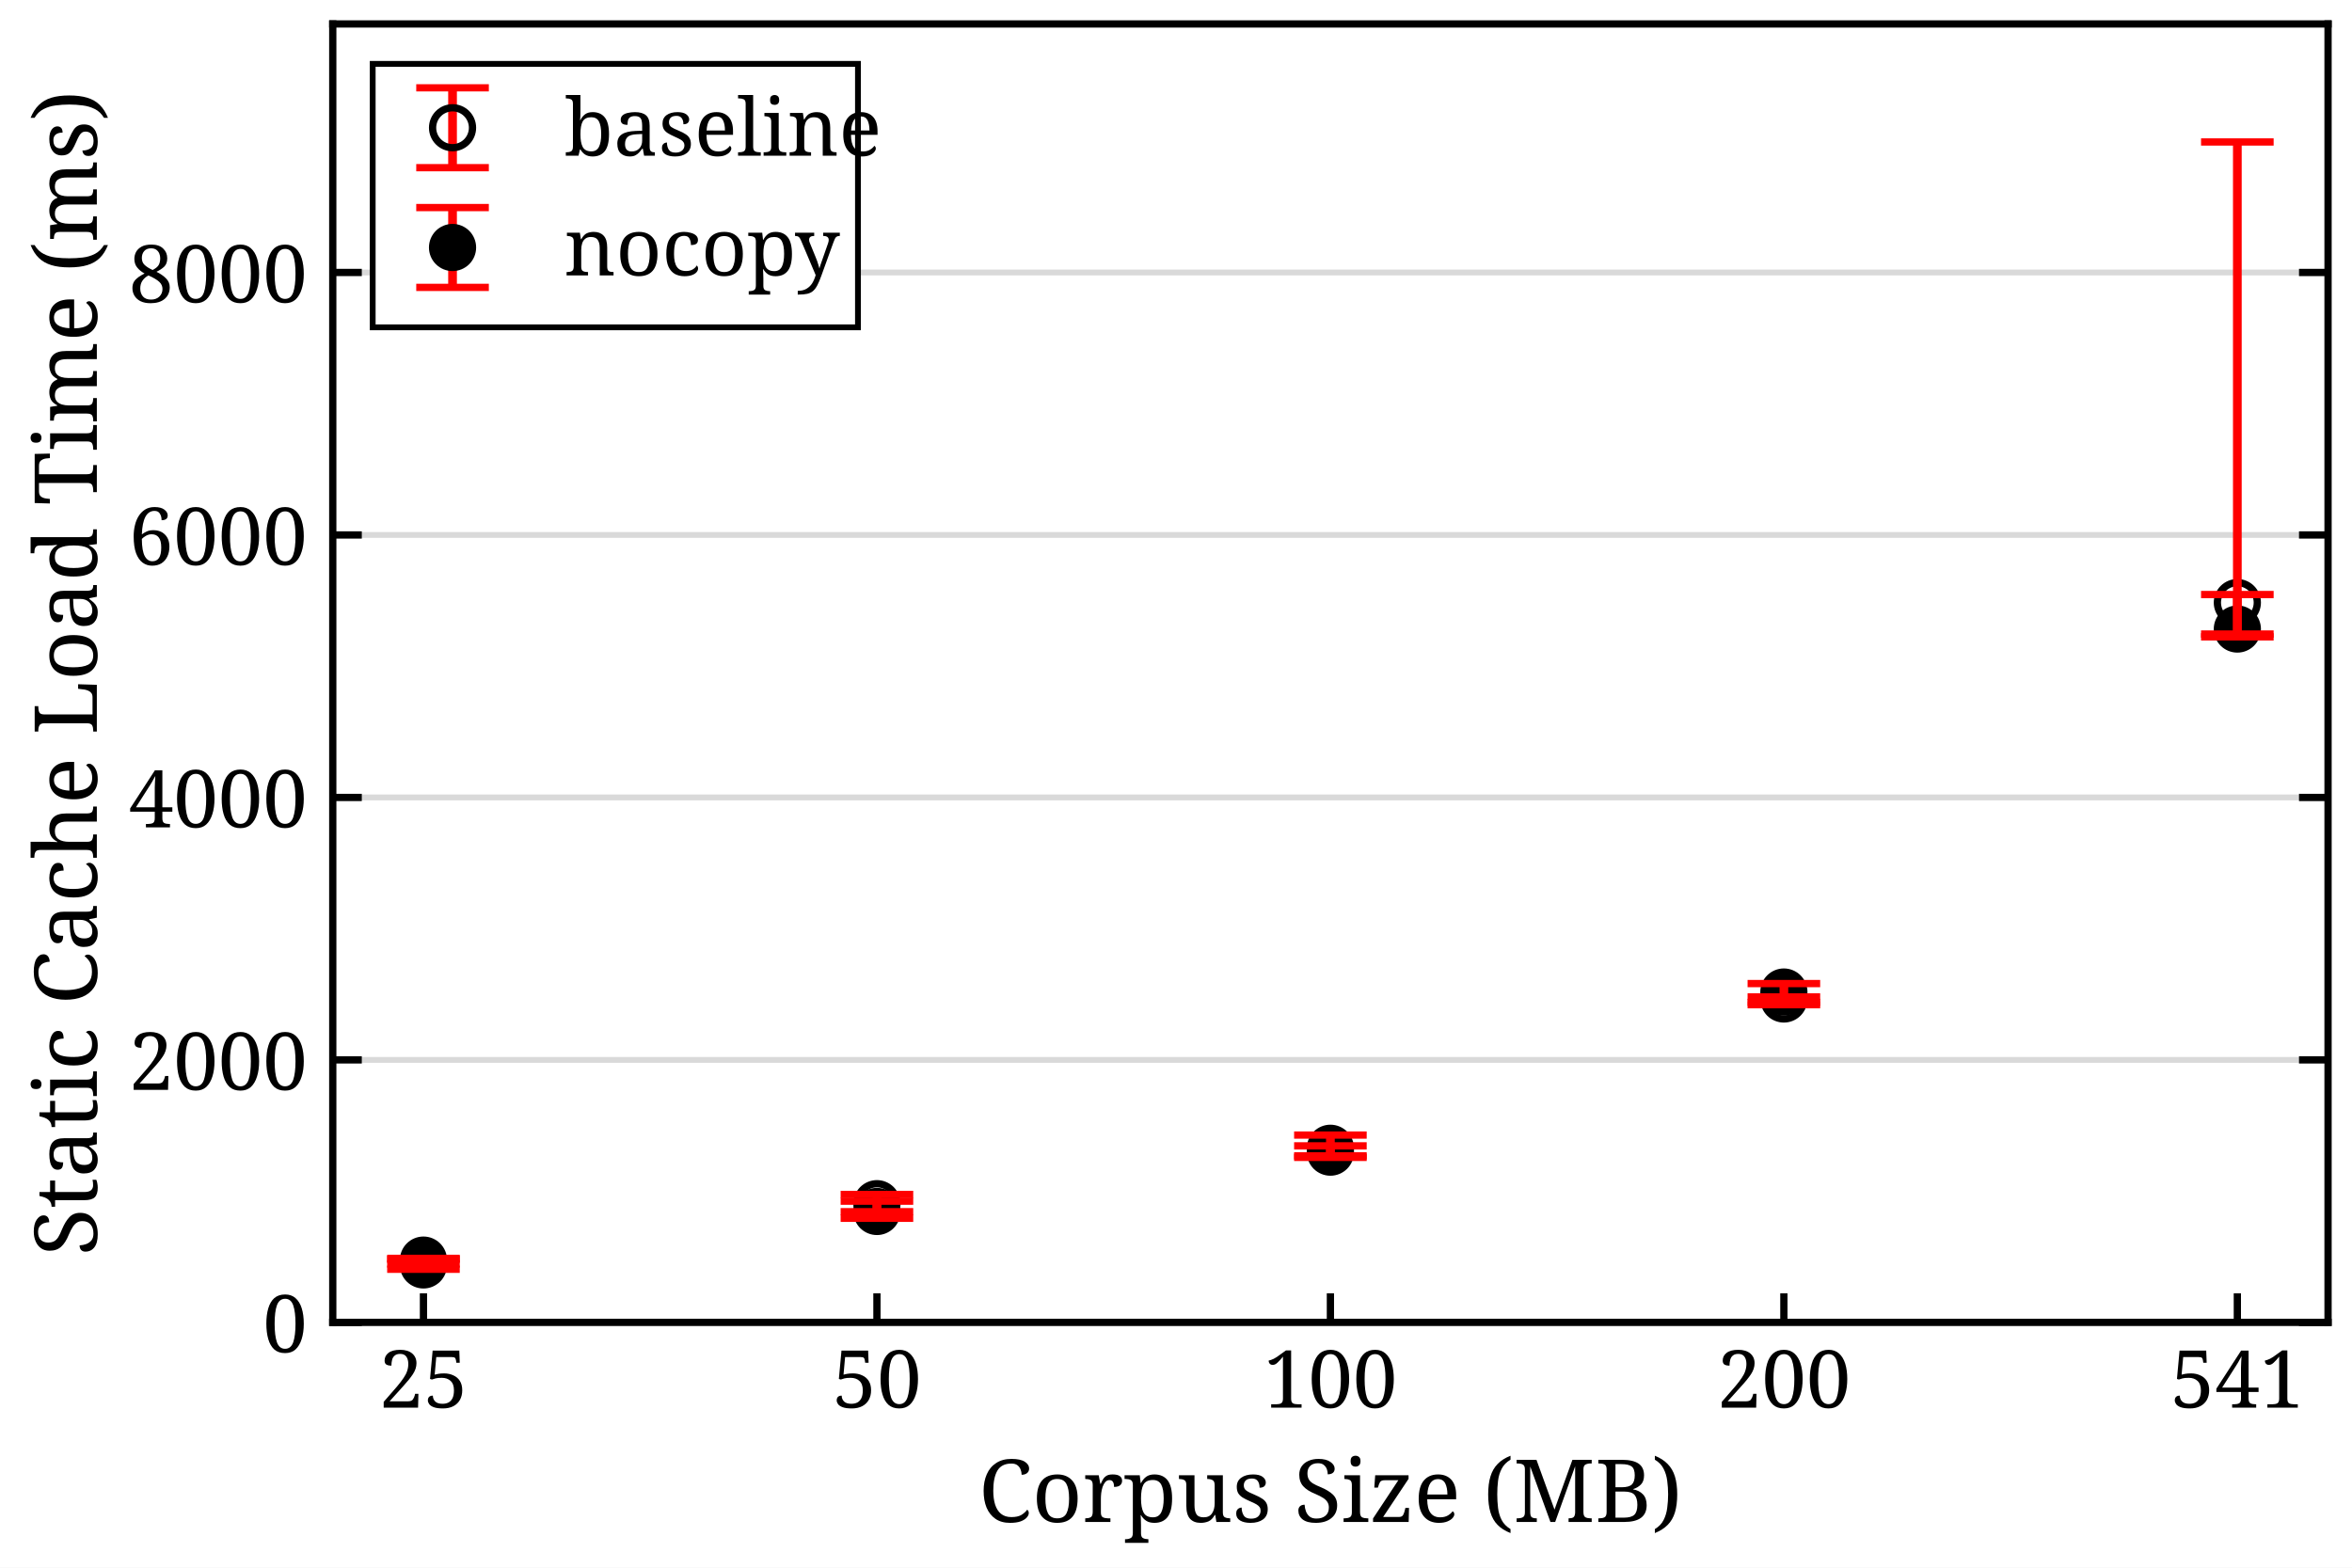
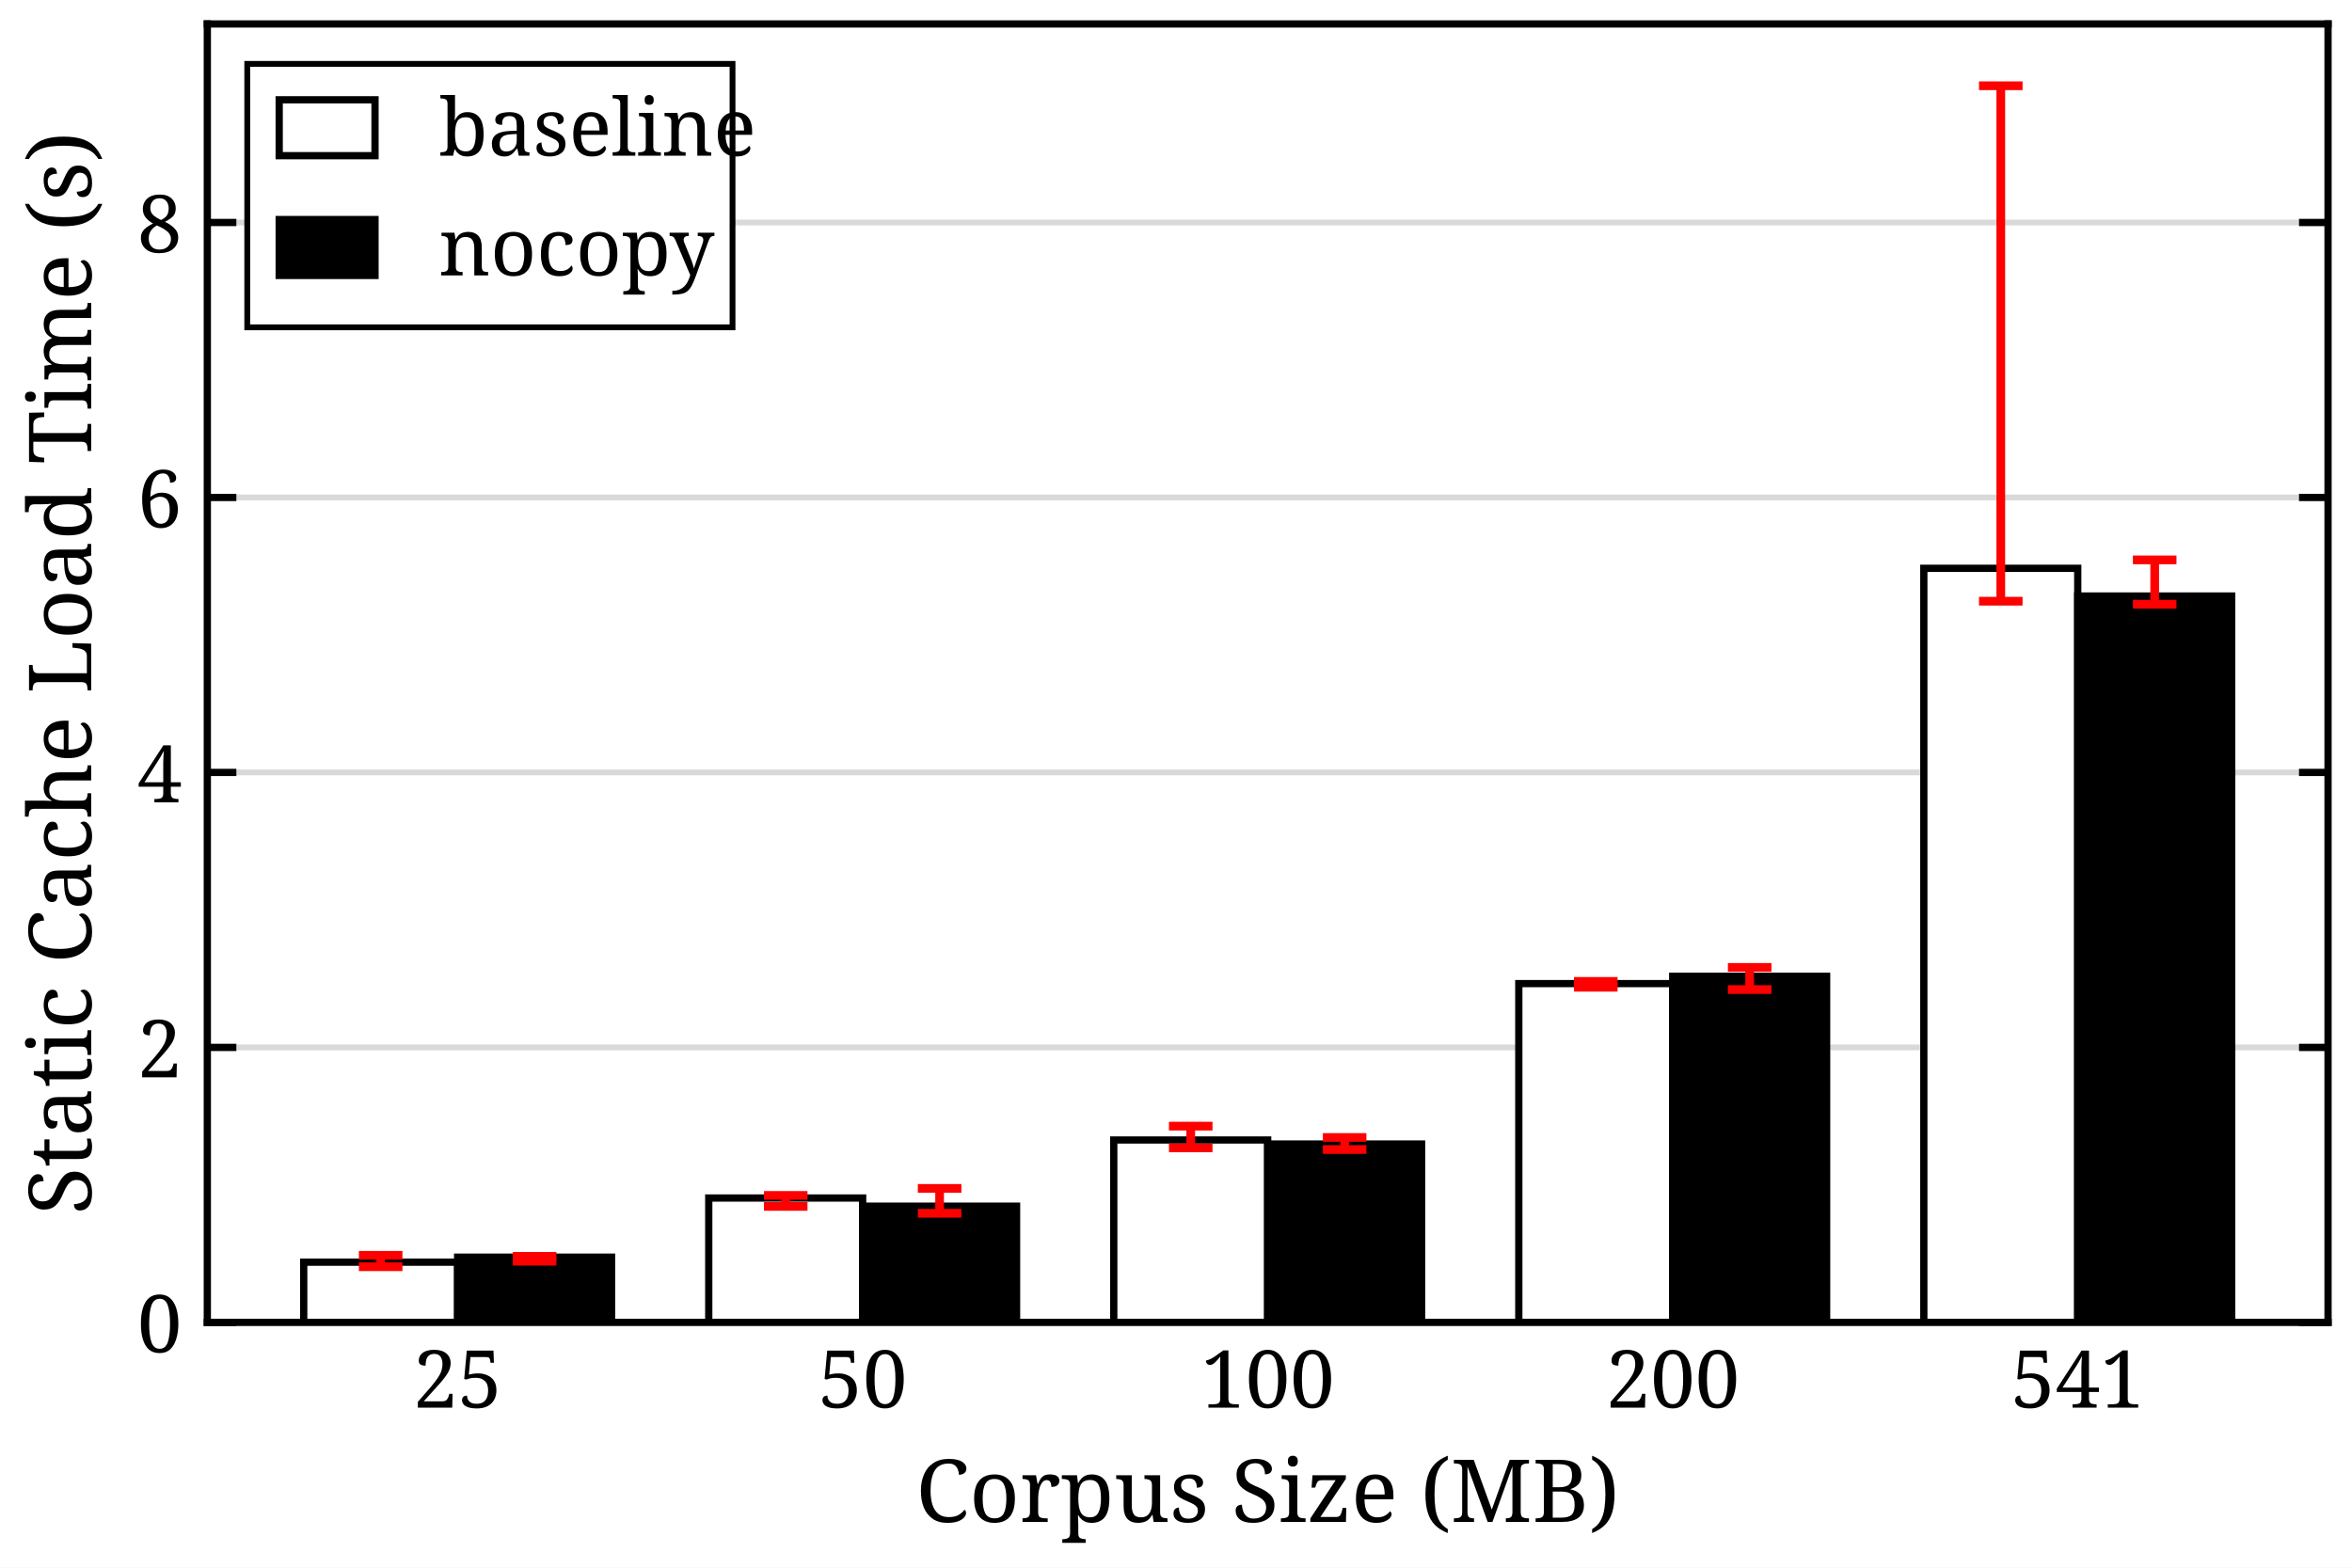
<svg xmlns="http://www.w3.org/2000/svg" xmlns:xlink="http://www.w3.org/1999/xlink" width="324pt" height="216pt" viewBox="0 0 324 216" version="1.1">
  <defs>
    <style type="text/css">*{stroke-linejoin: round; stroke-linecap: butt}</style>
  </defs>
  <g id="figure_1">
    <g id="patch_1">
      <path d="M 0 216  L 324 216  L 324 0  L 0 0  z " style="fill: #ffffff" />
    </g>
    <g id="axes_1">
      <g id="patch_2">
-         <path d="M 45.84 182.2  L 320.7 182.2  L 320.7 3.3  L 45.84 3.3  z " style="fill: #ffffff" />
+         <path d="M 28.56 182.2  L 320.7 182.2  L 320.7 3.3  L 28.56 3.3  z " style="fill: #ffffff" />
      </g>
      <g id="matplotlib.axis_1">
        <g id="xtick_1">
-           <g id="line2d_1">
-             <defs>
-               <path id="mae15c62b7d" d="M 0 0  L 0 -4  " style="stroke: #000000" />
-             </defs>
-             <g>
-               <use xlink:href="#mae15c62b7d" x="58.334" y="182.2" style="stroke: #000000" />
-             </g>
-           </g>
          <g id="text_1">
-             <text style="font-size: 11px; font-family: 'STIXGeneral', serif; text-anchor: middle" x="58.334" y="193.95" transform="rotate(-0 58.33364 193.95)">25</text>
+             <text style="font-size: 11px; font-family: 'STIXGeneral', serif; text-anchor: middle" x="63.041" y="193.95" transform="rotate(-0 63.041 193.95)">25</text>
          </g>
        </g>
        <g id="xtick_2">
-           <g id="line2d_2">
-             <g>
-               <use xlink:href="#mae15c62b7d" x="120.802" y="182.2" style="stroke: #000000" />
-             </g>
-           </g>
          <g id="text_2">
-             <text style="font-size: 11px; font-family: 'STIXGeneral', serif; text-anchor: middle" x="120.802" y="193.95" transform="rotate(-0 120.8018 193.95)">50</text>
+             <text style="font-size: 11px; font-family: 'STIXGeneral', serif; text-anchor: middle" x="118.835" y="193.95" transform="rotate(-0 118.8355 193.95)">50</text>
          </g>
        </g>
        <g id="xtick_3">
-           <g id="line2d_3">
-             <g>
-               <use xlink:href="#mae15c62b7d" x="183.27" y="182.2" style="stroke: #000000" />
-             </g>
-           </g>
          <g id="text_3">
-             <text style="font-size: 11px; font-family: 'STIXGeneral', serif; text-anchor: middle" x="183.27" y="193.95" transform="rotate(-0 183.27 193.95)">100</text>
+             <text style="font-size: 11px; font-family: 'STIXGeneral', serif; text-anchor: middle" x="174.63" y="193.95" transform="rotate(-0 174.63 193.95)">100</text>
          </g>
        </g>
        <g id="xtick_4">
-           <g id="line2d_4">
-             <g>
-               <use xlink:href="#mae15c62b7d" x="245.738" y="182.2" style="stroke: #000000" />
-             </g>
-           </g>
          <g id="text_4">
-             <text style="font-size: 11px; font-family: 'STIXGeneral', serif; text-anchor: middle" x="245.738" y="193.95" transform="rotate(-0 245.7382 193.95)">200</text>
+             <text style="font-size: 11px; font-family: 'STIXGeneral', serif; text-anchor: middle" x="230.424" y="193.95" transform="rotate(-0 230.4245 193.95)">200</text>
          </g>
        </g>
        <g id="xtick_5">
-           <g id="line2d_5">
-             <g>
-               <use xlink:href="#mae15c62b7d" x="308.206" y="182.2" style="stroke: #000000" />
-             </g>
-           </g>
          <g id="text_5">
-             <text style="font-size: 11px; font-family: 'STIXGeneral', serif; text-anchor: middle" x="308.206" y="193.95" transform="rotate(-0 308.2064 193.95)">541</text>
+             <text style="font-size: 11px; font-family: 'STIXGeneral', serif; text-anchor: middle" x="286.219" y="193.95" transform="rotate(-0 286.219 193.95)">541</text>
          </g>
        </g>
        <g id="text_6">
-           <text style="font-size: 12px; font-family: 'STIXGeneral', serif; text-anchor: middle" x="183.27" y="209.7" transform="rotate(-0 183.27 209.7)">Corpus Size (MB)</text>
+           <text style="font-size: 12px; font-family: 'STIXGeneral', serif; text-anchor: middle" x="174.63" y="209.7" transform="rotate(-0 174.63 209.7)">Corpus Size (MB)</text>
        </g>
      </g>
      <g id="matplotlib.axis_2">
        <g id="ytick_1">
-           <g id="line2d_6">
-             <path d="M 45.84 182.2  L 320.7 182.2  " clip-path="url(#p536ae4447d)" style="fill: none; stroke: #d9d9d9; stroke-width: 0.8; stroke-linecap: square" />
-           </g>
-           <g id="line2d_7">
+           <g id="line2d_1">
+             <path d="M 28.56 182.2  L 320.7 182.2  " clip-path="url(#pcb27ca507b)" style="fill: none; stroke: #d9d9d9; stroke-width: 0.8; stroke-linecap: square" />
+           </g>
+           <g id="line2d_2">
            <defs>
              <path id="m259b991957" d="M 0 0  L 4 0  " style="stroke: #000000" />
            </defs>
            <g>
-               <use xlink:href="#m259b991957" x="45.84" y="182.2" style="stroke: #000000" />
-             </g>
-           </g>
-           <g id="line2d_8">
+               <use xlink:href="#m259b991957" x="28.56" y="182.2" style="stroke: #000000" />
+             </g>
+           </g>
+           <g id="line2d_3">
            <defs>
              <path id="m09caad8e75" d="M 0 0  L -4 0  " style="stroke: #000000" />
            </defs>
            <g>
              <use xlink:href="#m09caad8e75" x="320.7" y="182.2" style="stroke: #000000" />
            </g>
          </g>
          <g id="text_7">
-             <text style="font-size: 11px; font-family: 'STIXGeneral', serif; text-anchor: end" x="42.34" y="186.325" transform="rotate(-0 42.34 186.325)">0</text>
+             <text style="font-size: 11px; font-family: 'STIXGeneral', serif; text-anchor: end" x="25.06" y="186.325" transform="rotate(-0 25.06 186.325)">0</text>
          </g>
        </g>
        <g id="ytick_2">
+           <g id="line2d_4">
+             <path d="M 28.56 144.314  L 320.7 144.314  " clip-path="url(#pcb27ca507b)" style="fill: none; stroke: #d9d9d9; stroke-width: 0.8; stroke-linecap: square" />
+           </g>
+           <g id="line2d_5">
+             <g>
+               <use xlink:href="#m259b991957" x="28.56" y="144.314" style="stroke: #000000" />
+             </g>
+           </g>
+           <g id="line2d_6">
+             <g>
+               <use xlink:href="#m09caad8e75" x="320.7" y="144.314" style="stroke: #000000" />
+             </g>
+           </g>
+           <g id="text_8">
+             <text style="font-size: 11px; font-family: 'STIXGeneral', serif; text-anchor: end" x="25.06" y="148.439" transform="rotate(-0 25.06 148.4387)">2</text>
+           </g>
+         </g>
+         <g id="ytick_3">
+           <g id="line2d_7">
+             <path d="M 28.56 106.427  L 320.7 106.427  " clip-path="url(#pcb27ca507b)" style="fill: none; stroke: #d9d9d9; stroke-width: 0.8; stroke-linecap: square" />
+           </g>
+           <g id="line2d_8">
+             <g>
+               <use xlink:href="#m259b991957" x="28.56" y="106.427" style="stroke: #000000" />
+             </g>
+           </g>
          <g id="line2d_9">
-             <path d="M 45.84 146.036  L 320.7 146.036  " clip-path="url(#p536ae4447d)" style="fill: none; stroke: #d9d9d9; stroke-width: 0.8; stroke-linecap: square" />
-           </g>
+             <g>
+               <use xlink:href="#m09caad8e75" x="320.7" y="106.427" style="stroke: #000000" />
+             </g>
+           </g>
+           <g id="text_9">
+             <text style="font-size: 11px; font-family: 'STIXGeneral', serif; text-anchor: end" x="25.06" y="110.552" transform="rotate(-0 25.06 110.5525)">4</text>
+           </g>
+         </g>
+         <g id="ytick_4">
          <g id="line2d_10">
-             <g>
-               <use xlink:href="#m259b991957" x="45.84" y="146.036" style="stroke: #000000" />
-             </g>
+             <path d="M 28.56 68.541  L 320.7 68.541  " clip-path="url(#pcb27ca507b)" style="fill: none; stroke: #d9d9d9; stroke-width: 0.8; stroke-linecap: square" />
          </g>
          <g id="line2d_11">
            <g>
-               <use xlink:href="#m09caad8e75" x="320.7" y="146.036" style="stroke: #000000" />
-             </g>
-           </g>
-           <g id="text_8">
-             <text style="font-size: 11px; font-family: 'STIXGeneral', serif; text-anchor: end" x="42.34" y="150.161" transform="rotate(-0 42.34 150.1608)">2000</text>
-           </g>
-         </g>
-         <g id="ytick_3">
+               <use xlink:href="#m259b991957" x="28.56" y="68.541" style="stroke: #000000" />
+             </g>
+           </g>
          <g id="line2d_12">
-             <path d="M 45.84 109.872  L 320.7 109.872  " clip-path="url(#p536ae4447d)" style="fill: none; stroke: #d9d9d9; stroke-width: 0.8; stroke-linecap: square" />
-           </g>
+             <g>
+               <use xlink:href="#m09caad8e75" x="320.7" y="68.541" style="stroke: #000000" />
+             </g>
+           </g>
+           <g id="text_10">
+             <text style="font-size: 11px; font-family: 'STIXGeneral', serif; text-anchor: end" x="25.06" y="72.666" transform="rotate(-0 25.06 72.66622)">6</text>
+           </g>
+         </g>
+         <g id="ytick_5">
          <g id="line2d_13">
-             <g>
-               <use xlink:href="#m259b991957" x="45.84" y="109.872" style="stroke: #000000" />
-             </g>
+             <path d="M 28.56 30.655  L 320.7 30.655  " clip-path="url(#pcb27ca507b)" style="fill: none; stroke: #d9d9d9; stroke-width: 0.8; stroke-linecap: square" />
          </g>
          <g id="line2d_14">
            <g>
-               <use xlink:href="#m09caad8e75" x="320.7" y="109.872" style="stroke: #000000" />
-             </g>
-           </g>
-           <g id="text_9">
-             <text style="font-size: 11px; font-family: 'STIXGeneral', serif; text-anchor: end" x="42.34" y="113.997" transform="rotate(-0 42.34 113.9967)">4000</text>
-           </g>
-         </g>
-         <g id="ytick_4">
+               <use xlink:href="#m259b991957" x="28.56" y="30.655" style="stroke: #000000" />
+             </g>
+           </g>
          <g id="line2d_15">
-             <path d="M 45.84 73.708  L 320.7 73.708  " clip-path="url(#p536ae4447d)" style="fill: none; stroke: #d9d9d9; stroke-width: 0.8; stroke-linecap: square" />
-           </g>
-           <g id="line2d_16">
-             <g>
-               <use xlink:href="#m259b991957" x="45.84" y="73.708" style="stroke: #000000" />
-             </g>
-           </g>
-           <g id="line2d_17">
-             <g>
-               <use xlink:href="#m09caad8e75" x="320.7" y="73.708" style="stroke: #000000" />
-             </g>
-           </g>
-           <g id="text_10">
-             <text style="font-size: 11px; font-family: 'STIXGeneral', serif; text-anchor: end" x="42.34" y="77.833" transform="rotate(-0 42.34 77.83253)">6000</text>
-           </g>
-         </g>
-         <g id="ytick_5">
-           <g id="line2d_18">
-             <path d="M 45.84 37.543  L 320.7 37.543  " clip-path="url(#p536ae4447d)" style="fill: none; stroke: #d9d9d9; stroke-width: 0.8; stroke-linecap: square" />
-           </g>
-           <g id="line2d_19">
-             <g>
-               <use xlink:href="#m259b991957" x="45.84" y="37.543" style="stroke: #000000" />
-             </g>
-           </g>
-           <g id="line2d_20">
-             <g>
-               <use xlink:href="#m09caad8e75" x="320.7" y="37.543" style="stroke: #000000" />
+             <g>
+               <use xlink:href="#m09caad8e75" x="320.7" y="30.655" style="stroke: #000000" />
            </g>
          </g>
          <g id="text_11">
-             <text style="font-size: 11px; font-family: 'STIXGeneral', serif; text-anchor: end" x="42.34" y="41.668" transform="rotate(-0 42.34 41.66837)">8000</text>
+             <text style="font-size: 11px; font-family: 'STIXGeneral', serif; text-anchor: end" x="25.06" y="34.78" transform="rotate(-0 25.06 34.77996)">8</text>
          </g>
        </g>
        <g id="text_12">
-           <text style="font-size: 12px; font-family: 'STIXGeneral', serif; text-anchor: middle" x="13.34" y="92.75" transform="rotate(-90 13.34 92.75)">Static Cache Load Time (ms)</text>
+           <text style="font-size: 12px; font-family: 'STIXGeneral', serif; text-anchor: middle" x="12.56" y="92.75" transform="rotate(-90 12.56 92.75)">Static Cache Load Time (s)</text>
        </g>
      </g>
      <g id="patch_3">
-         <path d="M 45.84 182.2  L 45.84 3.3  " style="fill: none; stroke: #000000; stroke-linejoin: miter; stroke-linecap: square" />
+         <path d="M 41.839 182.2  L 63.041 182.2  L 63.041 173.906  L 41.839 173.906  z " clip-path="url(#pcb27ca507b)" style="fill: #ffffff; stroke: #000000; stroke-linejoin: miter" />
      </g>
      <g id="patch_4">
+         <path d="M 97.634 182.2  L 118.835 182.2  L 118.835 165.069  L 97.634 165.069  z " clip-path="url(#pcb27ca507b)" style="fill: #ffffff; stroke: #000000; stroke-linejoin: miter" />
+       </g>
+       <g id="patch_5">
+         <path d="M 153.428 182.2  L 174.63 182.2  L 174.63 157.071  L 153.428 157.071  z " clip-path="url(#pcb27ca507b)" style="fill: #ffffff; stroke: #000000; stroke-linejoin: miter" />
+       </g>
+       <g id="patch_6">
+         <path d="M 209.223 182.2  L 230.424 182.2  L 230.424 135.522  L 209.223 135.522  z " clip-path="url(#pcb27ca507b)" style="fill: #ffffff; stroke: #000000; stroke-linejoin: miter" />
+       </g>
+       <g id="patch_7">
+         <path d="M 265.017 182.2  L 286.219 182.2  L 286.219 78.304  L 265.017 78.304  z " clip-path="url(#pcb27ca507b)" style="fill: #ffffff; stroke: #000000; stroke-linejoin: miter" />
+       </g>
+       <g id="patch_8">
+         <path d="M 63.041 182.2  L 84.243 182.2  L 84.243 173.213  L 63.041 173.213  z " clip-path="url(#pcb27ca507b)" style="stroke: #000000; stroke-linejoin: miter" />
+       </g>
+       <g id="patch_9">
+         <path d="M 118.835 182.2  L 140.037 182.2  L 140.037 166.192  L 118.835 166.192  z " clip-path="url(#pcb27ca507b)" style="stroke: #000000; stroke-linejoin: miter" />
+       </g>
+       <g id="patch_10">
+         <path d="M 174.63 182.2  L 195.832 182.2  L 195.832 157.63  L 174.63 157.63  z " clip-path="url(#pcb27ca507b)" style="stroke: #000000; stroke-linejoin: miter" />
+       </g>
+       <g id="patch_11">
+         <path d="M 230.424 182.2  L 251.626 182.2  L 251.626 134.517  L 230.424 134.517  z " clip-path="url(#pcb27ca507b)" style="stroke: #000000; stroke-linejoin: miter" />
+       </g>
+       <g id="patch_12">
+         <path d="M 286.219 182.2  L 307.421 182.2  L 307.421 82.121  L 286.219 82.121  z " clip-path="url(#pcb27ca507b)" style="stroke: #000000; stroke-linejoin: miter" />
+       </g>
+       <g id="patch_13">
+         <path d="M 28.56 182.2  L 28.56 3.3  " style="fill: none; stroke: #000000; stroke-linejoin: miter; stroke-linecap: square" />
+       </g>
+       <g id="patch_14">
        <path d="M 320.7 182.2  L 320.7 3.3  " style="fill: none; stroke: #000000; stroke-linejoin: miter; stroke-linecap: square" />
      </g>
-       <g id="patch_5">
-         <path d="M 45.84 182.2  L 320.7 182.2  " style="fill: none; stroke: #000000; stroke-linejoin: miter; stroke-linecap: square" />
-       </g>
-       <g id="patch_6">
-         <path d="M 45.84 3.3  L 320.7 3.3  " style="fill: none; stroke: #000000; stroke-linejoin: miter; stroke-linecap: square" />
-       </g>
-       <g id="line2d_21">
+       <g id="patch_15">
+         <path d="M 28.56 182.2  L 320.7 182.2  " style="fill: none; stroke: #000000; stroke-linejoin: miter; stroke-linecap: square" />
+       </g>
+       <g id="patch_16">
+         <path d="M 28.56 3.3  L 320.7 3.3  " style="fill: none; stroke: #000000; stroke-linejoin: miter; stroke-linecap: square" />
+       </g>
+       <g id="LineCollection_1">
+         <path d="M 52.44 174.531  L 52.44 172.96  " clip-path="url(#pcb27ca507b)" style="fill: none; stroke: #ff0000; stroke-width: 1.2" />
+         <path d="M 108.235 166.221  L 108.235 164.709  " clip-path="url(#pcb27ca507b)" style="fill: none; stroke: #ff0000; stroke-width: 1.2" />
+         <path d="M 164.029 158.155  L 164.029 155.162  " clip-path="url(#pcb27ca507b)" style="fill: none; stroke: #ff0000; stroke-width: 1.2" />
+         <path d="M 219.824 136.022  L 219.824 135.22  " clip-path="url(#pcb27ca507b)" style="fill: none; stroke: #ff0000; stroke-width: 1.2" />
+         <path d="M 275.618 82.839  L 275.618 11.819  " clip-path="url(#pcb27ca507b)" style="fill: none; stroke: #ff0000; stroke-width: 1.2" />
+       </g>
+       <g id="line2d_16">
        <defs>
-           <path id="m9330706859" d="M 0 2.75  C 0.729 2.75 1.429 2.46 1.945 1.945  C 2.46 1.429 2.75 0.729 2.75 0  C 2.75 -0.729 2.46 -1.429 1.945 -1.945  C 1.429 -2.46 0.729 -2.75 0 -2.75  C -0.729 -2.75 -1.429 -2.46 -1.945 -1.945  C -2.46 -1.429 -2.75 -0.729 -2.75 0  C -2.75 0.729 -2.46 1.429 -1.945 1.945  C -1.429 2.46 -0.729 2.75 0 2.75  z " style="stroke: #000000" />
+           <path id="m49be664565" d="M 3 0  L -3 -0  " style="stroke: #ff0000; stroke-width: 1.2" />
        </defs>
-         <g clip-path="url(#p536ae4447d)">
-           <use xlink:href="#m9330706859" x="58.334" y="174.283" style="fill-opacity: 0; stroke: #000000" />
-           <use xlink:href="#m9330706859" x="120.802" y="165.847" style="fill-opacity: 0; stroke: #000000" />
-           <use xlink:href="#m9330706859" x="183.27" y="158.213" style="fill-opacity: 0; stroke: #000000" />
-           <use xlink:href="#m9330706859" x="245.738" y="137.644" style="fill-opacity: 0; stroke: #000000" />
-           <use xlink:href="#m9330706859" x="308.206" y="83.026" style="fill-opacity: 0; stroke: #000000" />
-         </g>
-       </g>
-       <g id="line2d_22">
+         <g clip-path="url(#pcb27ca507b)">
+           <use xlink:href="#m49be664565" x="52.44" y="174.531" style="fill: #1f77b4; stroke: #ff0000; stroke-width: 1.2" />
+           <use xlink:href="#m49be664565" x="108.235" y="166.221" style="fill: #1f77b4; stroke: #ff0000; stroke-width: 1.2" />
+           <use xlink:href="#m49be664565" x="164.029" y="158.155" style="fill: #1f77b4; stroke: #ff0000; stroke-width: 1.2" />
+           <use xlink:href="#m49be664565" x="219.824" y="136.022" style="fill: #1f77b4; stroke: #ff0000; stroke-width: 1.2" />
+           <use xlink:href="#m49be664565" x="275.618" y="82.839" style="fill: #1f77b4; stroke: #ff0000; stroke-width: 1.2" />
+         </g>
+       </g>
+       <g id="line2d_17">
+         <g clip-path="url(#pcb27ca507b)">
+           <use xlink:href="#m49be664565" x="52.44" y="172.96" style="fill: #1f77b4; stroke: #ff0000; stroke-width: 1.2" />
+           <use xlink:href="#m49be664565" x="108.235" y="164.709" style="fill: #1f77b4; stroke: #ff0000; stroke-width: 1.2" />
+           <use xlink:href="#m49be664565" x="164.029" y="155.162" style="fill: #1f77b4; stroke: #ff0000; stroke-width: 1.2" />
+           <use xlink:href="#m49be664565" x="219.824" y="135.22" style="fill: #1f77b4; stroke: #ff0000; stroke-width: 1.2" />
+           <use xlink:href="#m49be664565" x="275.618" y="11.819" style="fill: #1f77b4; stroke: #ff0000; stroke-width: 1.2" />
+         </g>
+       </g>
+       <g id="LineCollection_2">
+         <path d="M 73.642 173.776  L 73.642 173.097  " clip-path="url(#pcb27ca507b)" style="fill: none; stroke: #ff0000; stroke-width: 1.2" />
+         <path d="M 129.436 167.173  L 129.436 163.739  " clip-path="url(#pcb27ca507b)" style="fill: none; stroke: #ff0000; stroke-width: 1.2" />
+         <path d="M 185.231 158.386  L 185.231 156.721  " clip-path="url(#pcb27ca507b)" style="fill: none; stroke: #ff0000; stroke-width: 1.2" />
+         <path d="M 241.025 136.346  L 241.025 133.296  " clip-path="url(#pcb27ca507b)" style="fill: none; stroke: #ff0000; stroke-width: 1.2" />
+         <path d="M 296.82 83.247  L 296.82 77.143  " clip-path="url(#pcb27ca507b)" style="fill: none; stroke: #ff0000; stroke-width: 1.2" />
+       </g>
+       <g id="line2d_18">
        <defs>
-           <path id="m2edd22f03a" d="M 0 2.75  C 0.729 2.75 1.429 2.46 1.945 1.945  C 2.46 1.429 2.75 0.729 2.75 0  C 2.75 -0.729 2.46 -1.429 1.945 -1.945  C 1.429 -2.46 0.729 -2.75 0 -2.75  C -0.729 -2.75 -1.429 -2.46 -1.945 -1.945  C -2.46 -1.429 -2.75 -0.729 -2.75 0  C -2.75 0.729 -2.46 1.429 -1.945 1.945  C -1.429 2.46 -0.729 2.75 0 2.75  z " style="stroke: #000000" />
+           <path id="m3f663b1e8a" d="M 3 0  L -3 -0  " style="stroke: #ff0000; stroke-width: 1.2" />
        </defs>
-         <g clip-path="url(#p536ae4447d)">
-           <use xlink:href="#m2edd22f03a" x="58.334" y="173.621" style="stroke: #000000" />
-           <use xlink:href="#m2edd22f03a" x="120.802" y="166.92" style="stroke: #000000" />
-           <use xlink:href="#m2edd22f03a" x="183.27" y="158.746" style="stroke: #000000" />
-           <use xlink:href="#m2edd22f03a" x="245.738" y="136.685" style="stroke: #000000" />
-           <use xlink:href="#m2edd22f03a" x="308.206" y="86.67" style="stroke: #000000" />
-         </g>
-       </g>
-       <g id="LineCollection_1">
-         <path d="M 58.334 174.88  L 58.334 173.38  " clip-path="url(#p536ae4447d)" style="fill: none; stroke: #ff0000; stroke-width: 1.2" />
-         <path d="M 120.802 166.947  L 120.802 165.504  " clip-path="url(#p536ae4447d)" style="fill: none; stroke: #ff0000; stroke-width: 1.2" />
-         <path d="M 183.27 159.248  L 183.27 156.391  " clip-path="url(#p536ae4447d)" style="fill: none; stroke: #ff0000; stroke-width: 1.2" />
-         <path d="M 245.738 138.121  L 245.738 137.355  " clip-path="url(#p536ae4447d)" style="fill: none; stroke: #ff0000; stroke-width: 1.2" />
-         <path d="M 308.206 87.356  L 308.206 19.564  " clip-path="url(#p536ae4447d)" style="fill: none; stroke: #ff0000; stroke-width: 1.2" />
-       </g>
-       <g id="line2d_23">
-         <defs>
-           <path id="m7fa2742719" d="M 5 0  L -5 -0  " style="stroke: #ff0000" />
-         </defs>
-         <g clip-path="url(#p536ae4447d)">
-           <use xlink:href="#m7fa2742719" x="58.334" y="174.88" style="stroke: #ff0000" />
-           <use xlink:href="#m7fa2742719" x="120.802" y="166.947" style="stroke: #ff0000" />
-           <use xlink:href="#m7fa2742719" x="183.27" y="159.248" style="stroke: #ff0000" />
-           <use xlink:href="#m7fa2742719" x="245.738" y="138.121" style="stroke: #ff0000" />
-           <use xlink:href="#m7fa2742719" x="308.206" y="87.356" style="stroke: #ff0000" />
-         </g>
-       </g>
-       <g id="line2d_24">
-         <g clip-path="url(#p536ae4447d)">
-           <use xlink:href="#m7fa2742719" x="58.334" y="173.38" style="stroke: #ff0000" />
-           <use xlink:href="#m7fa2742719" x="120.802" y="165.504" style="stroke: #ff0000" />
-           <use xlink:href="#m7fa2742719" x="183.27" y="156.391" style="stroke: #ff0000" />
-           <use xlink:href="#m7fa2742719" x="245.738" y="137.355" style="stroke: #ff0000" />
-           <use xlink:href="#m7fa2742719" x="308.206" y="19.564" style="stroke: #ff0000" />
-         </g>
-       </g>
-       <g id="LineCollection_2">
-         <path d="M 58.334 174.159  L 58.334 173.51  " clip-path="url(#p536ae4447d)" style="fill: none; stroke: #ff0000; stroke-width: 1.2" />
-         <path d="M 120.802 167.856  L 120.802 164.578  " clip-path="url(#p536ae4447d)" style="fill: none; stroke: #ff0000; stroke-width: 1.2" />
-         <path d="M 183.27 159.469  L 183.27 157.88  " clip-path="url(#p536ae4447d)" style="fill: none; stroke: #ff0000; stroke-width: 1.2" />
-         <path d="M 245.738 138.43  L 245.738 135.519  " clip-path="url(#p536ae4447d)" style="fill: none; stroke: #ff0000; stroke-width: 1.2" />
-         <path d="M 308.206 87.745  L 308.206 81.918  " clip-path="url(#p536ae4447d)" style="fill: none; stroke: #ff0000; stroke-width: 1.2" />
-       </g>
-       <g id="line2d_25">
-         <g clip-path="url(#p536ae4447d)">
-           <use xlink:href="#m7fa2742719" x="58.334" y="174.159" style="stroke: #ff0000" />
-           <use xlink:href="#m7fa2742719" x="120.802" y="167.856" style="stroke: #ff0000" />
-           <use xlink:href="#m7fa2742719" x="183.27" y="159.469" style="stroke: #ff0000" />
-           <use xlink:href="#m7fa2742719" x="245.738" y="138.43" style="stroke: #ff0000" />
-           <use xlink:href="#m7fa2742719" x="308.206" y="87.745" style="stroke: #ff0000" />
-         </g>
-       </g>
-       <g id="line2d_26">
-         <g clip-path="url(#p536ae4447d)">
-           <use xlink:href="#m7fa2742719" x="58.334" y="173.51" style="stroke: #ff0000" />
-           <use xlink:href="#m7fa2742719" x="120.802" y="164.578" style="stroke: #ff0000" />
-           <use xlink:href="#m7fa2742719" x="183.27" y="157.88" style="stroke: #ff0000" />
-           <use xlink:href="#m7fa2742719" x="245.738" y="135.519" style="stroke: #ff0000" />
-           <use xlink:href="#m7fa2742719" x="308.206" y="81.918" style="stroke: #ff0000" />
-         </g>
-       </g>
+         <g clip-path="url(#pcb27ca507b)">
+           <use xlink:href="#m3f663b1e8a" x="73.642" y="173.776" style="fill: #ff7f0e; stroke: #ff0000; stroke-width: 1.2" />
+           <use xlink:href="#m3f663b1e8a" x="129.436" y="167.173" style="fill: #ff7f0e; stroke: #ff0000; stroke-width: 1.2" />
+           <use xlink:href="#m3f663b1e8a" x="185.231" y="158.386" style="fill: #ff7f0e; stroke: #ff0000; stroke-width: 1.2" />
+           <use xlink:href="#m3f663b1e8a" x="241.025" y="136.346" style="fill: #ff7f0e; stroke: #ff0000; stroke-width: 1.2" />
+           <use xlink:href="#m3f663b1e8a" x="296.82" y="83.247" style="fill: #ff7f0e; stroke: #ff0000; stroke-width: 1.2" />
+         </g>
+       </g>
+       <g id="line2d_19">
+         <g clip-path="url(#pcb27ca507b)">
+           <use xlink:href="#m3f663b1e8a" x="73.642" y="173.097" style="fill: #ff7f0e; stroke: #ff0000; stroke-width: 1.2" />
+           <use xlink:href="#m3f663b1e8a" x="129.436" y="163.739" style="fill: #ff7f0e; stroke: #ff0000; stroke-width: 1.2" />
+           <use xlink:href="#m3f663b1e8a" x="185.231" y="156.721" style="fill: #ff7f0e; stroke: #ff0000; stroke-width: 1.2" />
+           <use xlink:href="#m3f663b1e8a" x="241.025" y="133.296" style="fill: #ff7f0e; stroke: #ff0000; stroke-width: 1.2" />
+           <use xlink:href="#m3f663b1e8a" x="296.82" y="77.143" style="fill: #ff7f0e; stroke: #ff0000; stroke-width: 1.2" />
+         </g>
+       </g>
+       <g id="line2d_20" />
+       <g id="line2d_21" />
      <g id="legend_1">
-         <g id="patch_7">
-           <path d="M 51.34 45.1  L 118.189 45.1  L 118.189 8.8  L 51.34 8.8  z " style="fill: #ffffff; stroke: #000000; stroke-width: 0.8; stroke-linejoin: miter" />
-         </g>
-         <g id="LineCollection_3">
-           <path d="M 62.34 23.1  L 62.34 12.1  " style="fill: none; stroke: #ff0000; stroke-width: 1.2" />
-         </g>
-         <g id="line2d_27">
-           <g>
-             <use xlink:href="#m7fa2742719" x="62.34" y="23.1" style="stroke: #ff0000" />
-           </g>
-         </g>
-         <g id="line2d_28">
-           <g>
-             <use xlink:href="#m7fa2742719" x="62.34" y="12.1" style="stroke: #ff0000" />
-           </g>
-         </g>
-         <g id="line2d_29" />
-         <g id="line2d_30">
-           <g>
-             <use xlink:href="#m9330706859" x="62.34" y="17.6" style="fill-opacity: 0; stroke: #000000" />
-           </g>
+         <g id="patch_17">
+           <path d="M 34.06 45.1  L 100.909 45.1  L 100.909 8.8  L 34.06 8.8  z " style="fill: #ffffff; stroke: #000000; stroke-width: 0.8; stroke-linejoin: miter" />
+         </g>
+         <g id="patch_18">
+           <path d="M 38.46 21.45  L 51.66 21.45  L 51.66 13.75  L 38.46 13.75  z " style="fill: #ffffff; stroke: #000000; stroke-linejoin: miter" />
        </g>
        <g id="text_13">
-           <text style="font-size: 11px; font-family: 'STIXGeneral', serif; text-anchor: start" x="77.74" y="21.45" transform="rotate(-0 77.74 21.45)">baseline</text>
-         </g>
-         <g id="LineCollection_4">
-           <path d="M 62.34 39.6  L 62.34 28.6  " style="fill: none; stroke: #ff0000; stroke-width: 1.2" />
-         </g>
-         <g id="line2d_31">
-           <g>
-             <use xlink:href="#m7fa2742719" x="62.34" y="39.6" style="stroke: #ff0000" />
-           </g>
-         </g>
-         <g id="line2d_32">
-           <g>
-             <use xlink:href="#m7fa2742719" x="62.34" y="28.6" style="stroke: #ff0000" />
-           </g>
-         </g>
-         <g id="line2d_33" />
-         <g id="line2d_34">
-           <g>
-             <use xlink:href="#m2edd22f03a" x="62.34" y="34.1" style="stroke: #000000" />
-           </g>
+           <text style="font-size: 11px; font-family: 'STIXGeneral', serif; text-anchor: start" x="60.46" y="21.45" transform="rotate(-0 60.46 21.45)">baseline</text>
+         </g>
+         <g id="patch_19">
+           <path d="M 38.46 37.95  L 51.66 37.95  L 51.66 30.25  L 38.46 30.25  z " style="stroke: #000000; stroke-linejoin: miter" />
        </g>
        <g id="text_14">
-           <text style="font-size: 11px; font-family: 'STIXGeneral', serif; text-anchor: start" x="77.74" y="37.95" transform="rotate(-0 77.74 37.95)">nocopy</text>
+           <text style="font-size: 11px; font-family: 'STIXGeneral', serif; text-anchor: start" x="60.46" y="37.95" transform="rotate(-0 60.46 37.95)">nocopy</text>
        </g>
      </g>
    </g>
  </g>
  <defs>
-     <clipPath id="p536ae4447d">
-       <rect x="45.84" y="3.3" width="274.86" height="178.9" />
+     <clipPath id="pcb27ca507b">
+       <rect x="28.56" y="3.3" width="292.14" height="178.9" />
    </clipPath>
  </defs>
</svg>
